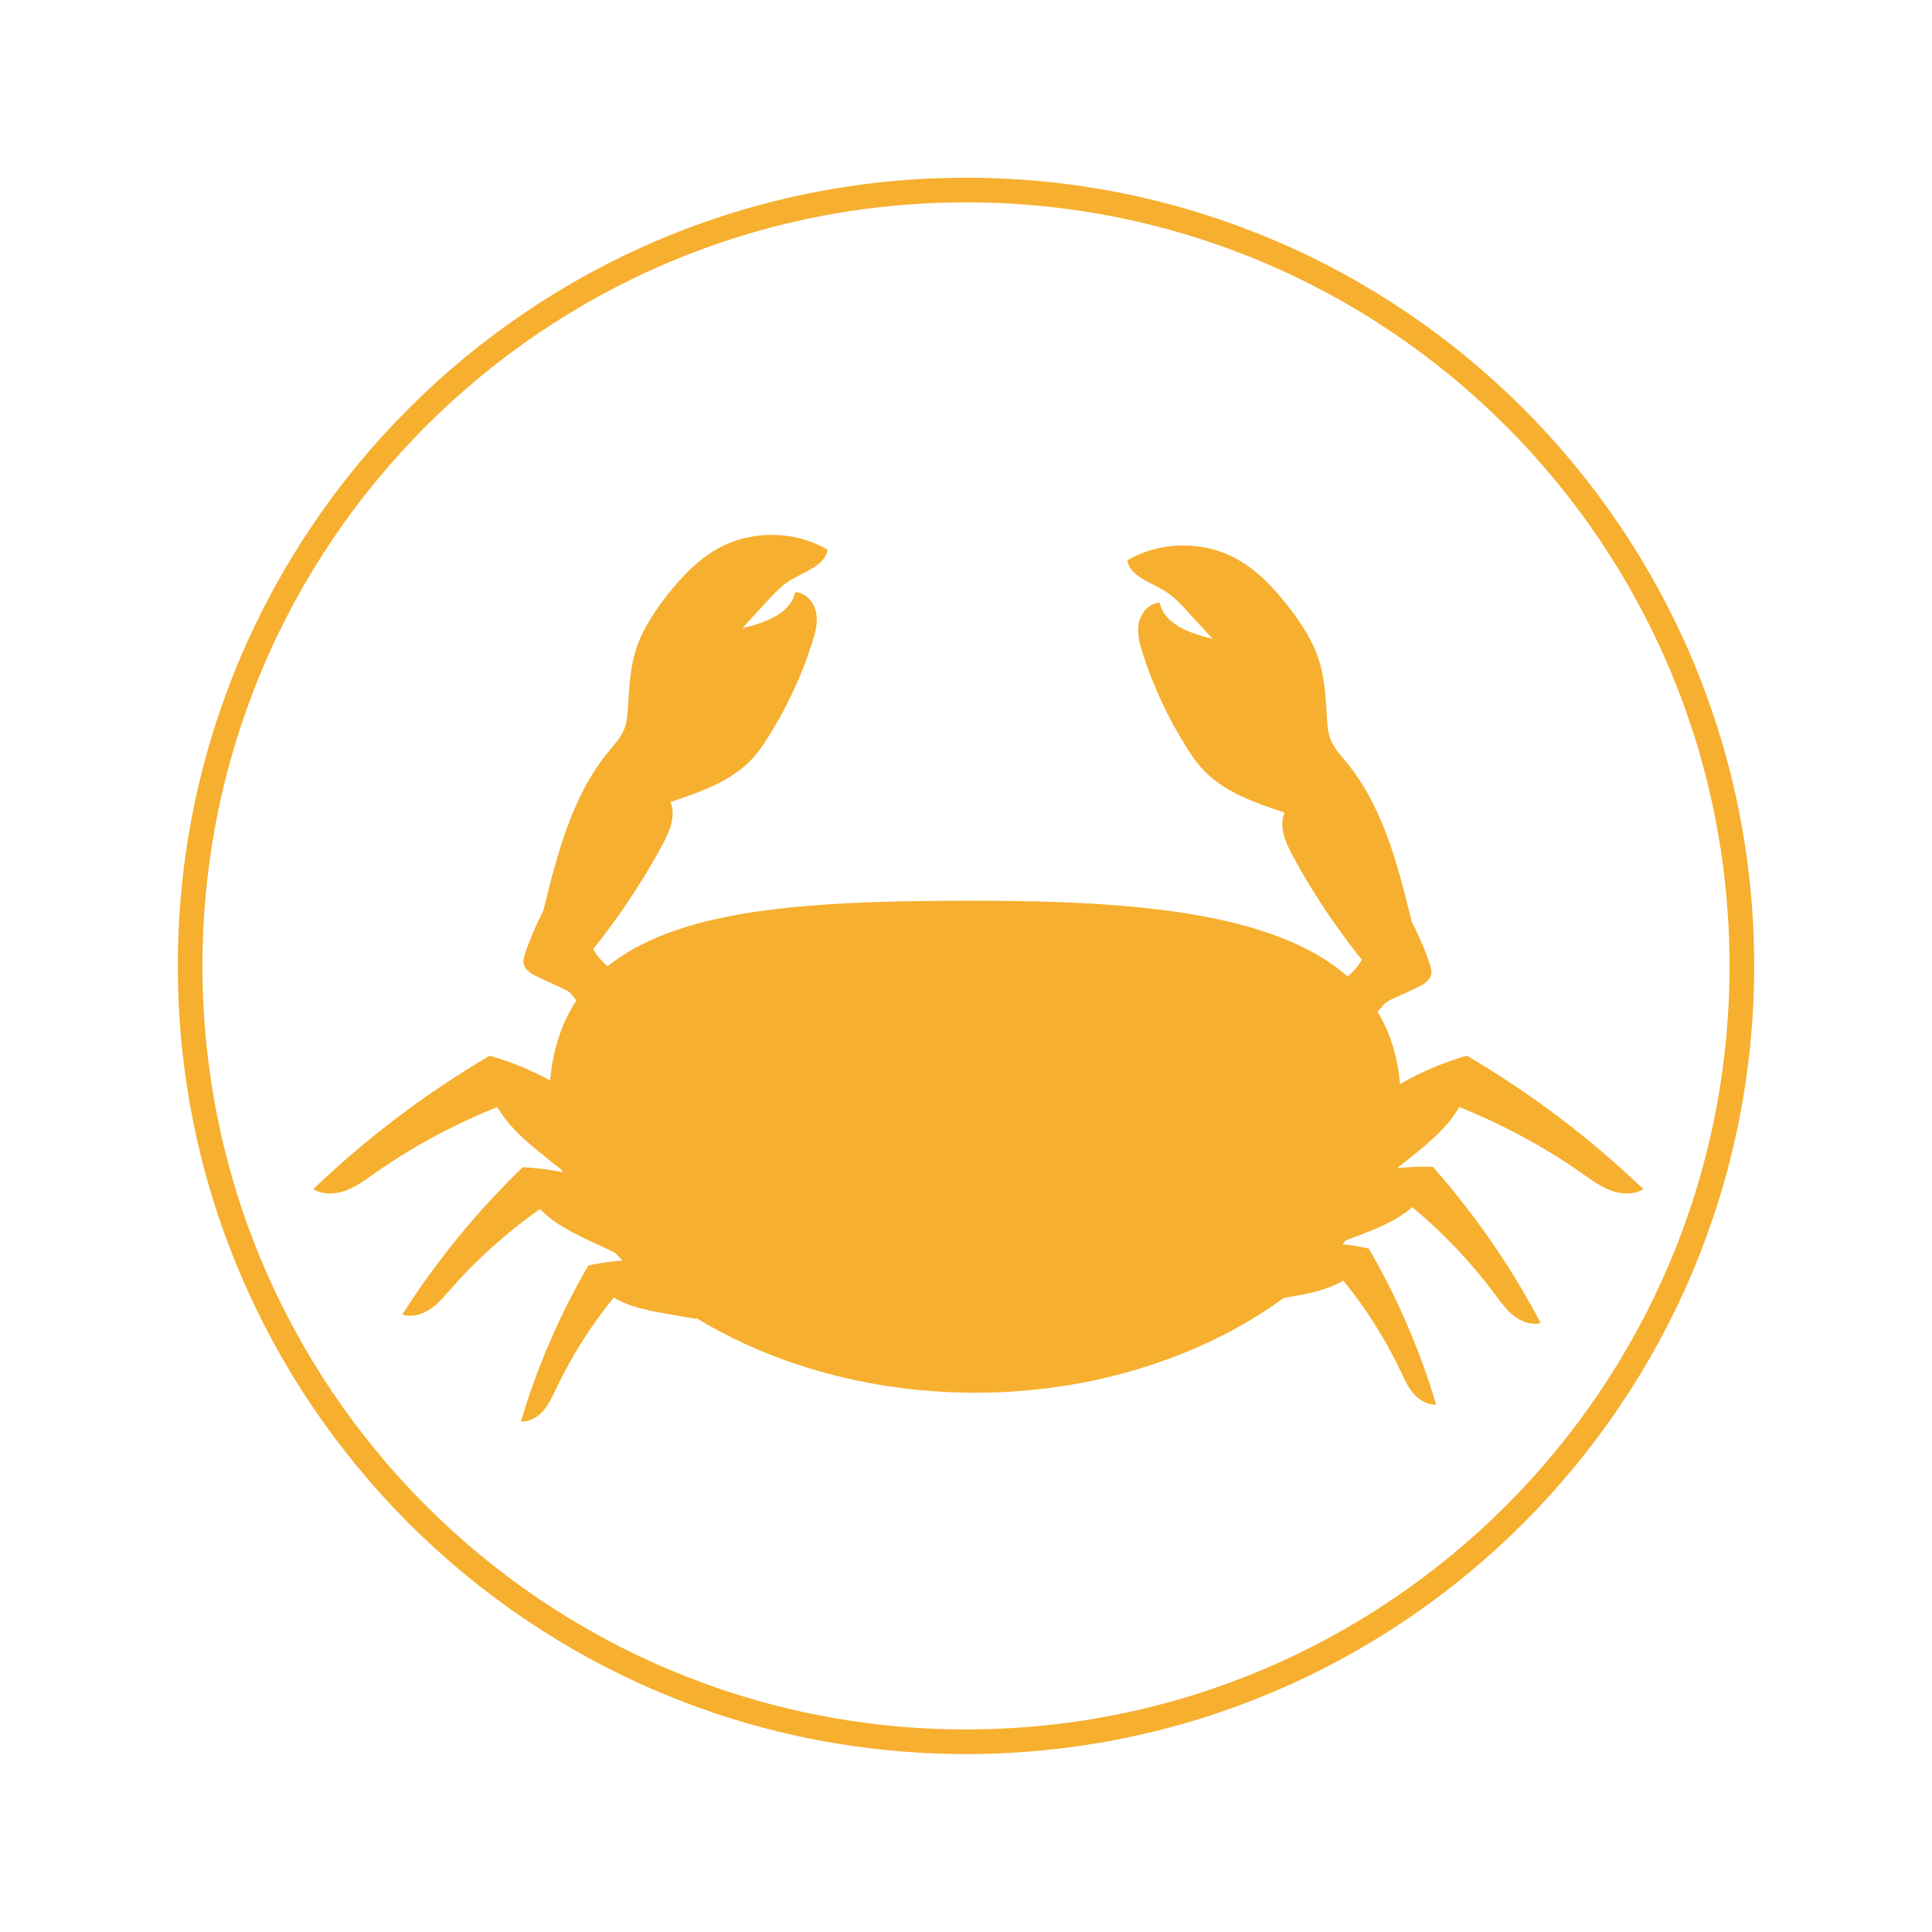
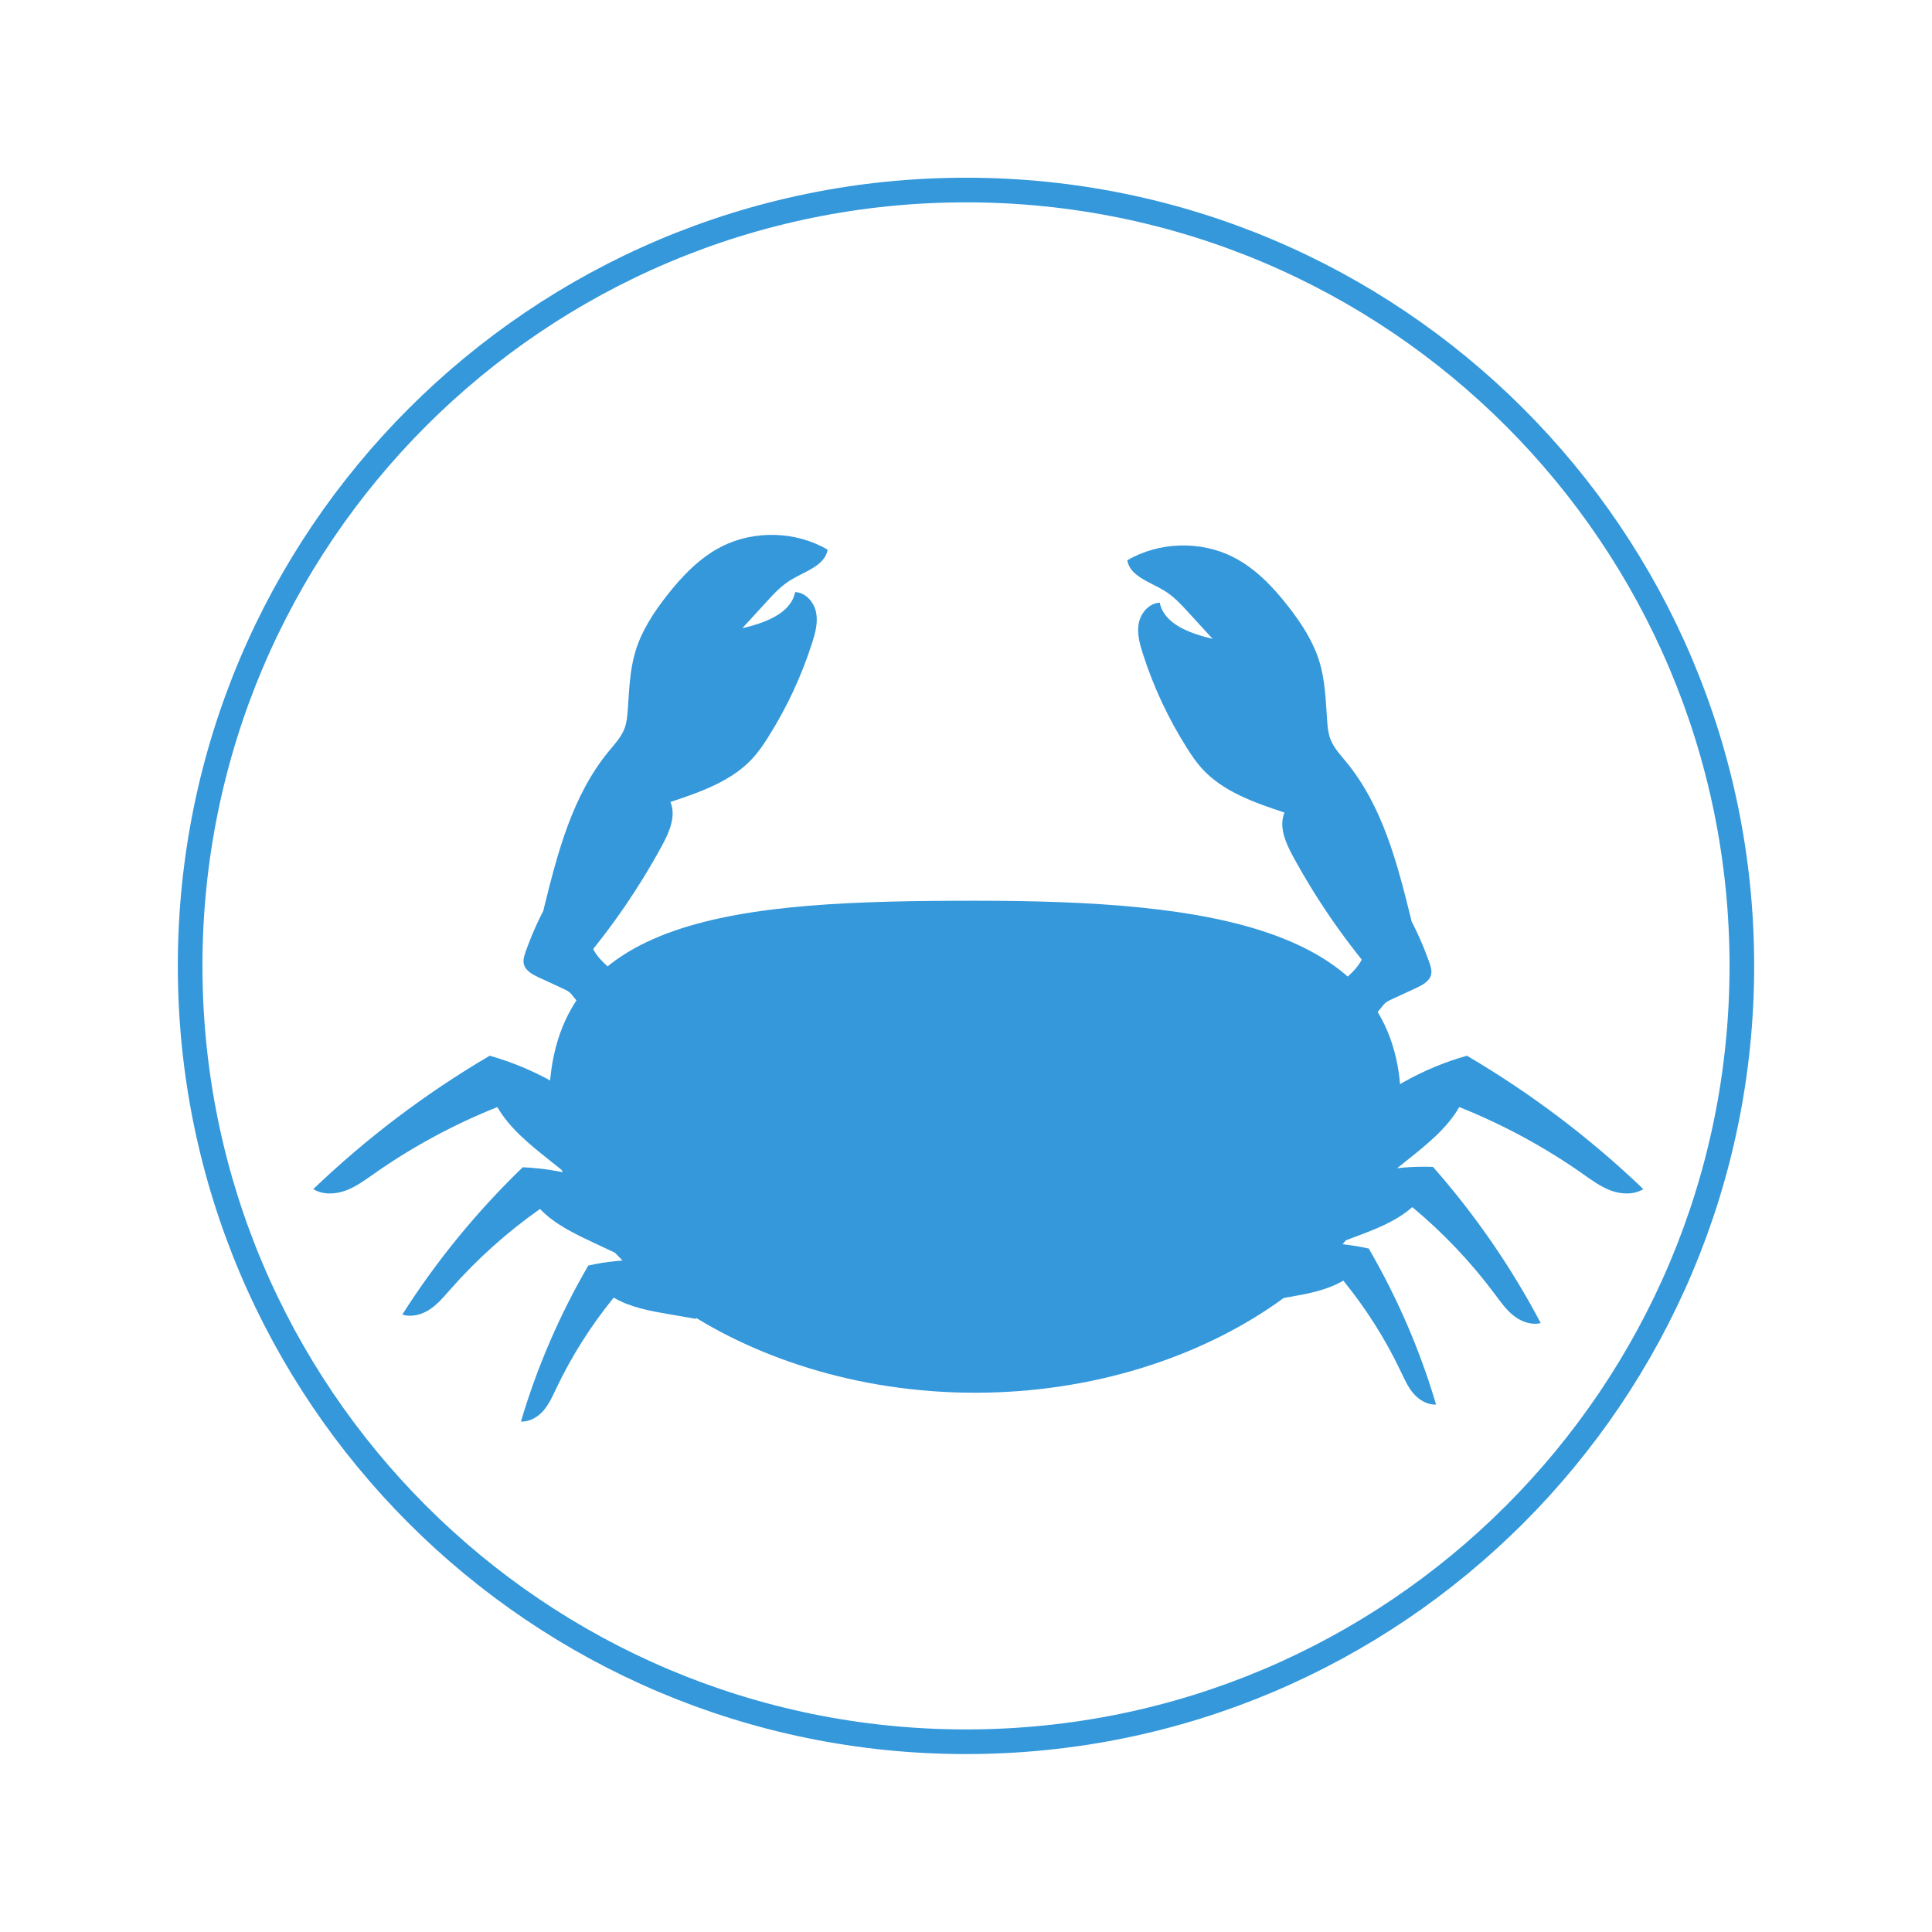
<svg xmlns="http://www.w3.org/2000/svg" id="svg2" version="1.1" xml:space="preserve" width="125.013" height="125" viewBox="0 0 125.013 125">
  <defs id="defs6">
    <clipPath clipPathUnits="userSpaceOnUse" id="clipPath16">
      <path d="m 9.205,9.2 81.599,0 0,81.6 -81.599,0 0,-81.6 z" id="path18" />
    </clipPath>
  </defs>
  <g id="g10" transform="matrix(1.25,0,0,-1.25,0,125)">
    <g id="g12">
      <g id="g14" clip-path="url(#clipPath16)">
        <g id="g20" transform="translate(72.5181,42.8599)">
-           <path d="m 0,0 c 0,-7.605 -9.871,-14.955 -22.048,-14.955 -12.176,0 -22.047,7.35 -22.047,14.955 0,9.847 9.871,10.513 22.047,10.513 C -9.871,10.513 0,9.18 0,0" style="fill:#f6af2f;fill-opacity:1;fill-rule:nonzero;stroke:none" id="path22" />
+           <path d="m 0,0 c 0,-7.605 -9.871,-14.955 -22.048,-14.955 -12.176,0 -22.047,7.35 -22.047,14.955 0,9.847 9.871,10.513 22.047,10.513 C -9.871,10.513 0,9.18 0,0" style="fill:#3498db;fill-opacity:1;fill-rule:nonzero;stroke:none" id="path22" />
        </g>
        <g id="g24" transform="translate(28.1636,53.0204)">
-           <path d="m 0,0 c 0.706,2.846 1.461,5.793 3.343,8.081 0.308,0.374 0.65,0.738 0.821,1.187 0.119,0.314 0.148,0.652 0.172,0.986 0.07,1.013 0.1,2.04 0.395,3.014 0.324,1.066 0.951,2.022 1.645,2.906 0.779,0.991 1.676,1.933 2.813,2.512 1.695,0.864 3.853,0.8 5.49,-0.162 -0.142,-0.835 -1.191,-1.124 -1.927,-1.578 -0.481,-0.296 -0.867,-0.715 -1.246,-1.129 -0.414,-0.453 -0.829,-0.906 -1.244,-1.358 1.149,0.272 2.507,0.746 2.737,1.872 0.549,-0.026 0.977,-0.526 1.082,-1.049 C 14.187,14.758 14.043,14.22 13.88,13.71 13.33,11.985 12.556,10.328 11.58,8.789 11.351,8.428 11.11,8.073 10.822,7.754 9.736,6.55 8.101,5.984 6.542,5.465 6.847,4.729 6.483,3.904 6.102,3.202 4.917,1.02 3.5,-1.044 1.88,-2.946 1.592,-2.585 1.25,-2.34 0.963,-1.979 0.721,-1.917 0.56,-1.702 0.419,-1.501 c -0.184,0.214 -0.367,0.428 -0.551,0.643 -0.054,0.063 -0.112,0.138 -0.097,0.219 0.01,0.051 0.047,0.092 0.083,0.131 C 0.004,-0.346 -0.053,-0.212 0,0" style="fill:#f6af2f;fill-opacity:1;fill-rule:nonzero;stroke:none" id="path26" />
+           <path d="m 0,0 c 0.706,2.846 1.461,5.793 3.343,8.081 0.308,0.374 0.65,0.738 0.821,1.187 0.119,0.314 0.148,0.652 0.172,0.986 0.07,1.013 0.1,2.04 0.395,3.014 0.324,1.066 0.951,2.022 1.645,2.906 0.779,0.991 1.676,1.933 2.813,2.512 1.695,0.864 3.853,0.8 5.49,-0.162 -0.142,-0.835 -1.191,-1.124 -1.927,-1.578 -0.481,-0.296 -0.867,-0.715 -1.246,-1.129 -0.414,-0.453 -0.829,-0.906 -1.244,-1.358 1.149,0.272 2.507,0.746 2.737,1.872 0.549,-0.026 0.977,-0.526 1.082,-1.049 C 14.187,14.758 14.043,14.22 13.88,13.71 13.33,11.985 12.556,10.328 11.58,8.789 11.351,8.428 11.11,8.073 10.822,7.754 9.736,6.55 8.101,5.984 6.542,5.465 6.847,4.729 6.483,3.904 6.102,3.202 4.917,1.02 3.5,-1.044 1.88,-2.946 1.592,-2.585 1.25,-2.34 0.963,-1.979 0.721,-1.917 0.56,-1.702 0.419,-1.501 c -0.184,0.214 -0.367,0.428 -0.551,0.643 -0.054,0.063 -0.112,0.138 -0.097,0.219 0.01,0.051 0.047,0.092 0.083,0.131 C 0.004,-0.346 -0.053,-0.212 0,0" style="fill:#3498db;fill-opacity:1;fill-rule:nonzero;stroke:none" id="path26" />
        </g>
        <g id="g28" transform="translate(28.5845,53.2944)">
-           <path d="m 0,0 c -0.076,-0.003 -0.151,-0.006 -0.227,-0.008 -0.455,-0.822 -0.84,-1.681 -1.151,-2.563 -0.072,-0.205 -0.141,-0.425 -0.088,-0.635 0.085,-0.341 0.447,-0.534 0.773,-0.685 0.426,-0.197 0.852,-0.395 1.278,-0.592 0.106,-0.05 0.213,-0.1 0.303,-0.173 C 0.98,-4.731 1.05,-4.827 1.122,-4.919 1.817,-5.803 2.843,-6.437 3.963,-6.672 3.75,-6.488 3.596,-6.239 3.528,-5.97 3.191,-5.878 3.176,-5.432 3.047,-5.117 2.972,-4.935 4.078,-4.548 3.963,-4.388 3.394,-3.601 1.906,-2.837 2.035,-1.883 1.563,-1.399 1.091,-0.885 0.619,-0.4 0.499,-0.277 0.359,-0.145 0.185,-0.141 0.101,-0.138 0.018,-0.167 -0.066,-0.157 -0.149,-0.148 -0.026,-0.077 0,0" style="fill:#f6af2f;fill-opacity:1;fill-rule:nonzero;stroke:none" id="path30" />
+           <path d="m 0,0 c -0.076,-0.003 -0.151,-0.006 -0.227,-0.008 -0.455,-0.822 -0.84,-1.681 -1.151,-2.563 -0.072,-0.205 -0.141,-0.425 -0.088,-0.635 0.085,-0.341 0.447,-0.534 0.773,-0.685 0.426,-0.197 0.852,-0.395 1.278,-0.592 0.106,-0.05 0.213,-0.1 0.303,-0.173 C 0.98,-4.731 1.05,-4.827 1.122,-4.919 1.817,-5.803 2.843,-6.437 3.963,-6.672 3.75,-6.488 3.596,-6.239 3.528,-5.97 3.191,-5.878 3.176,-5.432 3.047,-5.117 2.972,-4.935 4.078,-4.548 3.963,-4.388 3.394,-3.601 1.906,-2.837 2.035,-1.883 1.563,-1.399 1.091,-0.885 0.619,-0.4 0.499,-0.277 0.359,-0.145 0.185,-0.141 0.101,-0.138 0.018,-0.167 -0.066,-0.157 -0.149,-0.148 -0.026,-0.077 0,0" style="fill:#3498db;fill-opacity:1;fill-rule:nonzero;stroke:none" id="path30" />
        </g>
        <g id="g32" transform="translate(73.0331,52.4719)">
-           <path d="m 0,0 c -0.706,2.846 -1.461,5.793 -3.343,8.081 -0.308,0.374 -0.65,0.738 -0.821,1.187 -0.119,0.314 -0.148,0.652 -0.171,0.986 -0.071,1.013 -0.101,2.04 -0.396,3.014 -0.323,1.066 -0.951,2.021 -1.645,2.906 -0.779,0.991 -1.676,1.933 -2.813,2.512 -1.694,0.864 -3.853,0.8 -5.49,-0.162 0.142,-0.835 1.191,-1.124 1.927,-1.578 0.482,-0.296 0.867,-0.715 1.246,-1.129 0.414,-0.453 0.829,-0.906 1.244,-1.358 -1.149,0.272 -2.507,0.746 -2.737,1.872 -0.549,-0.026 -0.977,-0.526 -1.082,-1.049 -0.106,-0.524 0.038,-1.062 0.201,-1.572 0.55,-1.725 1.325,-3.383 2.3,-4.921 0.229,-0.361 0.47,-0.716 0.758,-1.035 1.086,-1.204 2.721,-1.77 4.281,-2.289 -0.306,-0.736 0.058,-1.561 0.439,-2.263 1.185,-2.183 2.602,-4.246 4.222,-6.148 0.288,0.361 0.63,0.606 0.918,0.967 0.241,0.062 0.402,0.277 0.543,0.478 0.184,0.214 0.367,0.428 0.551,0.642 0.054,0.064 0.112,0.139 0.097,0.22 -0.01,0.051 -0.047,0.092 -0.083,0.13 C -0.004,-0.346 0.053,-0.212 0,0" style="fill:#f6af2f;fill-opacity:1;fill-rule:nonzero;stroke:none" id="path34" />
+           <path d="m 0,0 c -0.706,2.846 -1.461,5.793 -3.343,8.081 -0.308,0.374 -0.65,0.738 -0.821,1.187 -0.119,0.314 -0.148,0.652 -0.171,0.986 -0.071,1.013 -0.101,2.04 -0.396,3.014 -0.323,1.066 -0.951,2.021 -1.645,2.906 -0.779,0.991 -1.676,1.933 -2.813,2.512 -1.694,0.864 -3.853,0.8 -5.49,-0.162 0.142,-0.835 1.191,-1.124 1.927,-1.578 0.482,-0.296 0.867,-0.715 1.246,-1.129 0.414,-0.453 0.829,-0.906 1.244,-1.358 -1.149,0.272 -2.507,0.746 -2.737,1.872 -0.549,-0.026 -0.977,-0.526 -1.082,-1.049 -0.106,-0.524 0.038,-1.062 0.201,-1.572 0.55,-1.725 1.325,-3.383 2.3,-4.921 0.229,-0.361 0.47,-0.716 0.758,-1.035 1.086,-1.204 2.721,-1.77 4.281,-2.289 -0.306,-0.736 0.058,-1.561 0.439,-2.263 1.185,-2.183 2.602,-4.246 4.222,-6.148 0.288,0.361 0.63,0.606 0.918,0.967 0.241,0.062 0.402,0.277 0.543,0.478 0.184,0.214 0.367,0.428 0.551,0.642 0.054,0.064 0.112,0.139 0.097,0.22 -0.01,0.051 -0.047,0.092 -0.083,0.13 C -0.004,-0.346 0.053,-0.212 0,0" style="fill:#3498db;fill-opacity:1;fill-rule:nonzero;stroke:none" id="path34" />
        </g>
        <g id="g36" transform="translate(72.6123,52.7459)">
-           <path d="M 0,0 C 0.076,-0.003 0.151,-0.006 0.227,-0.009 0.682,-0.83 1.067,-1.688 1.378,-2.571 1.45,-2.776 1.518,-2.996 1.466,-3.206 1.381,-3.547 1.019,-3.74 0.692,-3.891 0.267,-4.088 -0.159,-4.286 -0.585,-4.483 c -0.106,-0.05 -0.213,-0.099 -0.303,-0.173 -0.092,-0.075 -0.162,-0.17 -0.234,-0.263 -0.695,-0.884 -1.721,-1.518 -2.841,-1.753 0.213,0.184 0.367,0.433 0.435,0.702 0.336,0.092 0.352,0.538 0.481,0.853 0.075,0.182 -1.031,0.569 -0.916,0.729 0.569,0.787 2.057,1.551 1.928,2.505 0.472,0.484 0.944,0.998 1.416,1.483 0.12,0.123 0.26,0.255 0.434,0.259 0.084,0.003 0.167,-0.026 0.251,-0.016 C 0.149,-0.148 0.026,-0.077 0,0" style="fill:#f6af2f;fill-opacity:1;fill-rule:nonzero;stroke:none" id="path38" />
+           <path d="M 0,0 C 0.076,-0.003 0.151,-0.006 0.227,-0.009 0.682,-0.83 1.067,-1.688 1.378,-2.571 1.45,-2.776 1.518,-2.996 1.466,-3.206 1.381,-3.547 1.019,-3.74 0.692,-3.891 0.267,-4.088 -0.159,-4.286 -0.585,-4.483 c -0.106,-0.05 -0.213,-0.099 -0.303,-0.173 -0.092,-0.075 -0.162,-0.17 -0.234,-0.263 -0.695,-0.884 -1.721,-1.518 -2.841,-1.753 0.213,0.184 0.367,0.433 0.435,0.702 0.336,0.092 0.352,0.538 0.481,0.853 0.075,0.182 -1.031,0.569 -0.916,0.729 0.569,0.787 2.057,1.551 1.928,2.505 0.472,0.484 0.944,0.998 1.416,1.483 0.12,0.123 0.26,0.255 0.434,0.259 0.084,0.003 0.167,-0.026 0.251,-0.016 C 0.149,-0.148 0.026,-0.077 0,0" style="fill:#3498db;fill-opacity:1;fill-rule:nonzero;stroke:none" id="path38" />
        </g>
        <g id="g40" transform="translate(31.5153,41.8641)">
-           <path d="m 0,0 c -1.722,1.626 -3.859,2.835 -6.166,3.486 -3.309,-1.944 -6.38,-4.267 -9.132,-6.905 0.486,-0.299 1.124,-0.275 1.663,-0.08 0.538,0.195 1.003,0.54 1.469,0.867 1.981,1.393 4.133,2.557 6.396,3.46 0.632,-1.092 1.651,-1.914 2.647,-2.709 0.466,-0.373 0.932,-0.745 1.398,-1.117 0.498,0.428 1.047,0.968 1.544,1.397 0.124,0.107 0.251,0.217 0.331,0.358 0.212,0.372 0.046,0.832 -0.122,1.225 C -0.043,-0.026 -0.051,-0.049 0,0" style="fill:#f6af2f;fill-opacity:1;fill-rule:nonzero;stroke:none" id="path42" />
+           <path d="m 0,0 c -1.722,1.626 -3.859,2.835 -6.166,3.486 -3.309,-1.944 -6.38,-4.267 -9.132,-6.905 0.486,-0.299 1.124,-0.275 1.663,-0.08 0.538,0.195 1.003,0.54 1.469,0.867 1.981,1.393 4.133,2.557 6.396,3.46 0.632,-1.092 1.651,-1.914 2.647,-2.709 0.466,-0.373 0.932,-0.745 1.398,-1.117 0.498,0.428 1.047,0.968 1.544,1.397 0.124,0.107 0.251,0.217 0.331,0.358 0.212,0.372 0.046,0.832 -0.122,1.225 C -0.043,-0.026 -0.051,-0.049 0,0" style="fill:#3498db;fill-opacity:1;fill-rule:nonzero;stroke:none" id="path42" />
        </g>
        <g id="g44" transform="translate(69.7698,41.8641)">
-           <path d="m 0,0 c 1.722,1.626 3.859,2.835 6.166,3.486 3.309,-1.944 6.38,-4.267 9.132,-6.905 -0.486,-0.299 -1.124,-0.275 -1.663,-0.08 -0.538,0.195 -1.003,0.54 -1.469,0.867 C 10.185,-1.239 8.033,-0.075 5.77,0.828 5.138,-0.264 4.119,-1.086 3.123,-1.881 2.657,-2.254 2.191,-2.626 1.724,-2.998 1.227,-2.57 0.678,-2.03 0.181,-1.601 0.057,-1.494 -0.07,-1.384 -0.15,-1.243 -0.362,-0.871 -0.196,-0.411 -0.028,-0.018 0.043,-0.026 0.051,-0.049 0,0" style="fill:#f6af2f;fill-opacity:1;fill-rule:nonzero;stroke:none" id="path46" />
+           <path d="m 0,0 c 1.722,1.626 3.859,2.835 6.166,3.486 3.309,-1.944 6.38,-4.267 9.132,-6.905 -0.486,-0.299 -1.124,-0.275 -1.663,-0.08 -0.538,0.195 -1.003,0.54 -1.469,0.867 C 10.185,-1.239 8.033,-0.075 5.77,0.828 5.138,-0.264 4.119,-1.086 3.123,-1.881 2.657,-2.254 2.191,-2.626 1.724,-2.998 1.227,-2.57 0.678,-2.03 0.181,-1.601 0.057,-1.494 -0.07,-1.384 -0.15,-1.243 -0.362,-0.871 -0.196,-0.411 -0.028,-0.018 0.043,-0.026 0.051,-0.049 0,0" style="fill:#3498db;fill-opacity:1;fill-rule:nonzero;stroke:none" id="path46" />
        </g>
        <g id="g48" transform="translate(32.9842,37.8644)">
-           <path d="m 0,0 c -1.792,1.028 -3.846,1.621 -5.925,1.712 -2.376,-2.293 -4.473,-4.857 -6.233,-7.623 0.471,-0.156 1.003,-0.009 1.416,0.262 0.412,0.271 0.731,0.653 1.054,1.021 1.375,1.566 2.941,2.973 4.657,4.181 0.761,-0.794 1.792,-1.284 2.798,-1.756 l 1.413,-0.663 c 0.328,0.459 0.677,1.023 1.005,1.482 0.082,0.115 0.166,0.232 0.204,0.367 0.099,0.356 -0.137,0.71 -0.362,1.007 C -0.031,-0.03 -0.032,-0.051 0,0" style="fill:#f6af2f;fill-opacity:1;fill-rule:nonzero;stroke:none" id="path50" />
+           <path d="m 0,0 c -1.792,1.028 -3.846,1.621 -5.925,1.712 -2.376,-2.293 -4.473,-4.857 -6.233,-7.623 0.471,-0.156 1.003,-0.009 1.416,0.262 0.412,0.271 0.731,0.653 1.054,1.021 1.375,1.566 2.941,2.973 4.657,4.181 0.761,-0.794 1.792,-1.284 2.798,-1.756 l 1.413,-0.663 c 0.328,0.459 0.677,1.023 1.005,1.482 0.082,0.115 0.166,0.232 0.204,0.367 0.099,0.356 -0.137,0.71 -0.362,1.007 C -0.031,-0.03 -0.032,-0.051 0,0" style="fill:#3498db;fill-opacity:1;fill-rule:nonzero;stroke:none" id="path50" />
        </g>
        <g id="g52" transform="translate(68.1291,38.3539)">
-           <path d="m 0,0 c 1.871,0.884 3.968,1.315 6.048,1.243 2.178,-2.472 4.054,-5.192 5.579,-8.087 -0.483,-0.118 -1.001,0.07 -1.389,0.373 -0.389,0.302 -0.675,0.708 -0.967,1.1 C 8.032,-3.703 6.587,-2.178 4.978,-0.84 4.153,-1.571 3.085,-1.978 2.042,-2.37 1.555,-2.554 1.067,-2.738 0.579,-2.921 0.29,-2.438 -0.01,-1.848 -0.3,-1.365 c -0.072,0.121 -0.145,0.245 -0.172,0.382 -0.07,0.362 0.195,0.697 0.444,0.976 C 0.028,-0.033 0.028,-0.054 0,0" style="fill:#f6af2f;fill-opacity:1;fill-rule:nonzero;stroke:none" id="path54" />
+           <path d="m 0,0 c 1.871,0.884 3.968,1.315 6.048,1.243 2.178,-2.472 4.054,-5.192 5.579,-8.087 -0.483,-0.118 -1.001,0.07 -1.389,0.373 -0.389,0.302 -0.675,0.708 -0.967,1.1 C 8.032,-3.703 6.587,-2.178 4.978,-0.84 4.153,-1.571 3.085,-1.978 2.042,-2.37 1.555,-2.554 1.067,-2.738 0.579,-2.921 0.29,-2.438 -0.01,-1.848 -0.3,-1.365 c -0.072,0.121 -0.145,0.245 -0.172,0.382 -0.07,0.362 0.195,0.697 0.444,0.976 C 0.028,-0.033 0.028,-0.054 0,0" style="fill:#3498db;fill-opacity:1;fill-rule:nonzero;stroke:none" id="path54" />
        </g>
        <g id="g56" transform="translate(36.0142,34.4043)">
-           <path d="m 0,0 c -1.809,0.467 -3.737,0.496 -5.561,0.084 -1.482,-2.547 -2.655,-5.263 -3.486,-8.074 0.448,-0.024 0.871,0.229 1.161,0.561 0.289,0.333 0.469,0.739 0.657,1.134 0.797,1.68 1.802,3.268 2.984,4.72 0.859,-0.508 1.874,-0.689 2.864,-0.86 0.463,-0.08 0.926,-0.161 1.389,-0.241 0.17,0.475 0.33,1.046 0.499,1.521 0.043,0.119 0.085,0.24 0.085,0.366 C 0.589,-0.457 0.295,-0.206 0.026,-0.002 -0.019,-0.033 -0.015,-0.052 0,0" style="fill:#f6af2f;fill-opacity:1;fill-rule:nonzero;stroke:none" id="path58" />
+           <path d="m 0,0 c -1.809,0.467 -3.737,0.496 -5.561,0.084 -1.482,-2.547 -2.655,-5.263 -3.486,-8.074 0.448,-0.024 0.871,0.229 1.161,0.561 0.289,0.333 0.469,0.739 0.657,1.134 0.797,1.68 1.802,3.268 2.984,4.72 0.859,-0.508 1.874,-0.689 2.864,-0.86 0.463,-0.08 0.926,-0.161 1.389,-0.241 0.17,0.475 0.33,1.046 0.499,1.521 0.043,0.119 0.085,0.24 0.085,0.366 C 0.589,-0.457 0.295,-0.206 0.026,-0.002 -0.019,-0.033 -0.015,-0.052 0,0" style="fill:#3498db;fill-opacity:1;fill-rule:nonzero;stroke:none" id="path58" />
        </g>
        <g id="g60" transform="translate(65.292,35.2837)">
-           <path d="M 0,0 C 1.809,0.467 3.737,0.496 5.561,0.084 7.043,-2.463 8.216,-5.179 9.047,-7.99 8.599,-8.014 8.175,-7.761 7.886,-7.429 7.597,-7.096 7.417,-6.69 7.229,-6.295 6.432,-4.615 5.427,-3.027 4.245,-1.575 3.386,-2.083 2.371,-2.264 1.381,-2.435 0.918,-2.515 0.455,-2.596 -0.008,-2.676 c -0.17,0.475 -0.33,1.046 -0.499,1.521 -0.043,0.119 -0.086,0.24 -0.084,0.366 0.002,0.332 0.296,0.583 0.565,0.787 C 0.019,-0.033 0.015,-0.052 0,0" style="fill:#f6af2f;fill-opacity:1;fill-rule:nonzero;stroke:none" id="path62" />
+           <path d="M 0,0 C 1.809,0.467 3.737,0.496 5.561,0.084 7.043,-2.463 8.216,-5.179 9.047,-7.99 8.599,-8.014 8.175,-7.761 7.886,-7.429 7.597,-7.096 7.417,-6.69 7.229,-6.295 6.432,-4.615 5.427,-3.027 4.245,-1.575 3.386,-2.083 2.371,-2.264 1.381,-2.435 0.918,-2.515 0.455,-2.596 -0.008,-2.676 c -0.17,0.475 -0.33,1.046 -0.499,1.521 -0.043,0.119 -0.086,0.24 -0.084,0.366 0.002,0.332 0.296,0.583 0.565,0.787 C 0.019,-0.033 0.015,-0.052 0,0" style="fill:#3498db;fill-opacity:1;fill-rule:nonzero;stroke:none" id="path62" />
        </g>
        <g id="g64" transform="translate(90.1675,50)">
-           <path d="m 0,0 c 0,-22.181 -17.981,-40.162 -40.162,-40.162 -22.182,0 -40.163,17.981 -40.163,40.162 0,22.181 17.981,40.163 40.163,40.163 C -17.981,40.163 0,22.181 0,0 Z" style="fill:none;stroke:#f6af2f;stroke-width:1.275;stroke-linecap:butt;stroke-linejoin:miter;stroke-miterlimit:10;stroke-dasharray:none;stroke-opacity:1" id="path66" />
+           <path d="m 0,0 c 0,-22.181 -17.981,-40.162 -40.162,-40.162 -22.182,0 -40.163,17.981 -40.163,40.162 0,22.181 17.981,40.163 40.163,40.163 C -17.981,40.163 0,22.181 0,0 Z" style="fill:none;stroke:#3498db;stroke-width:1.275;stroke-linecap:butt;stroke-linejoin:miter;stroke-miterlimit:10;stroke-dasharray:none;stroke-opacity:1" id="path66" />
        </g>
      </g>
    </g>
  </g>
</svg>
